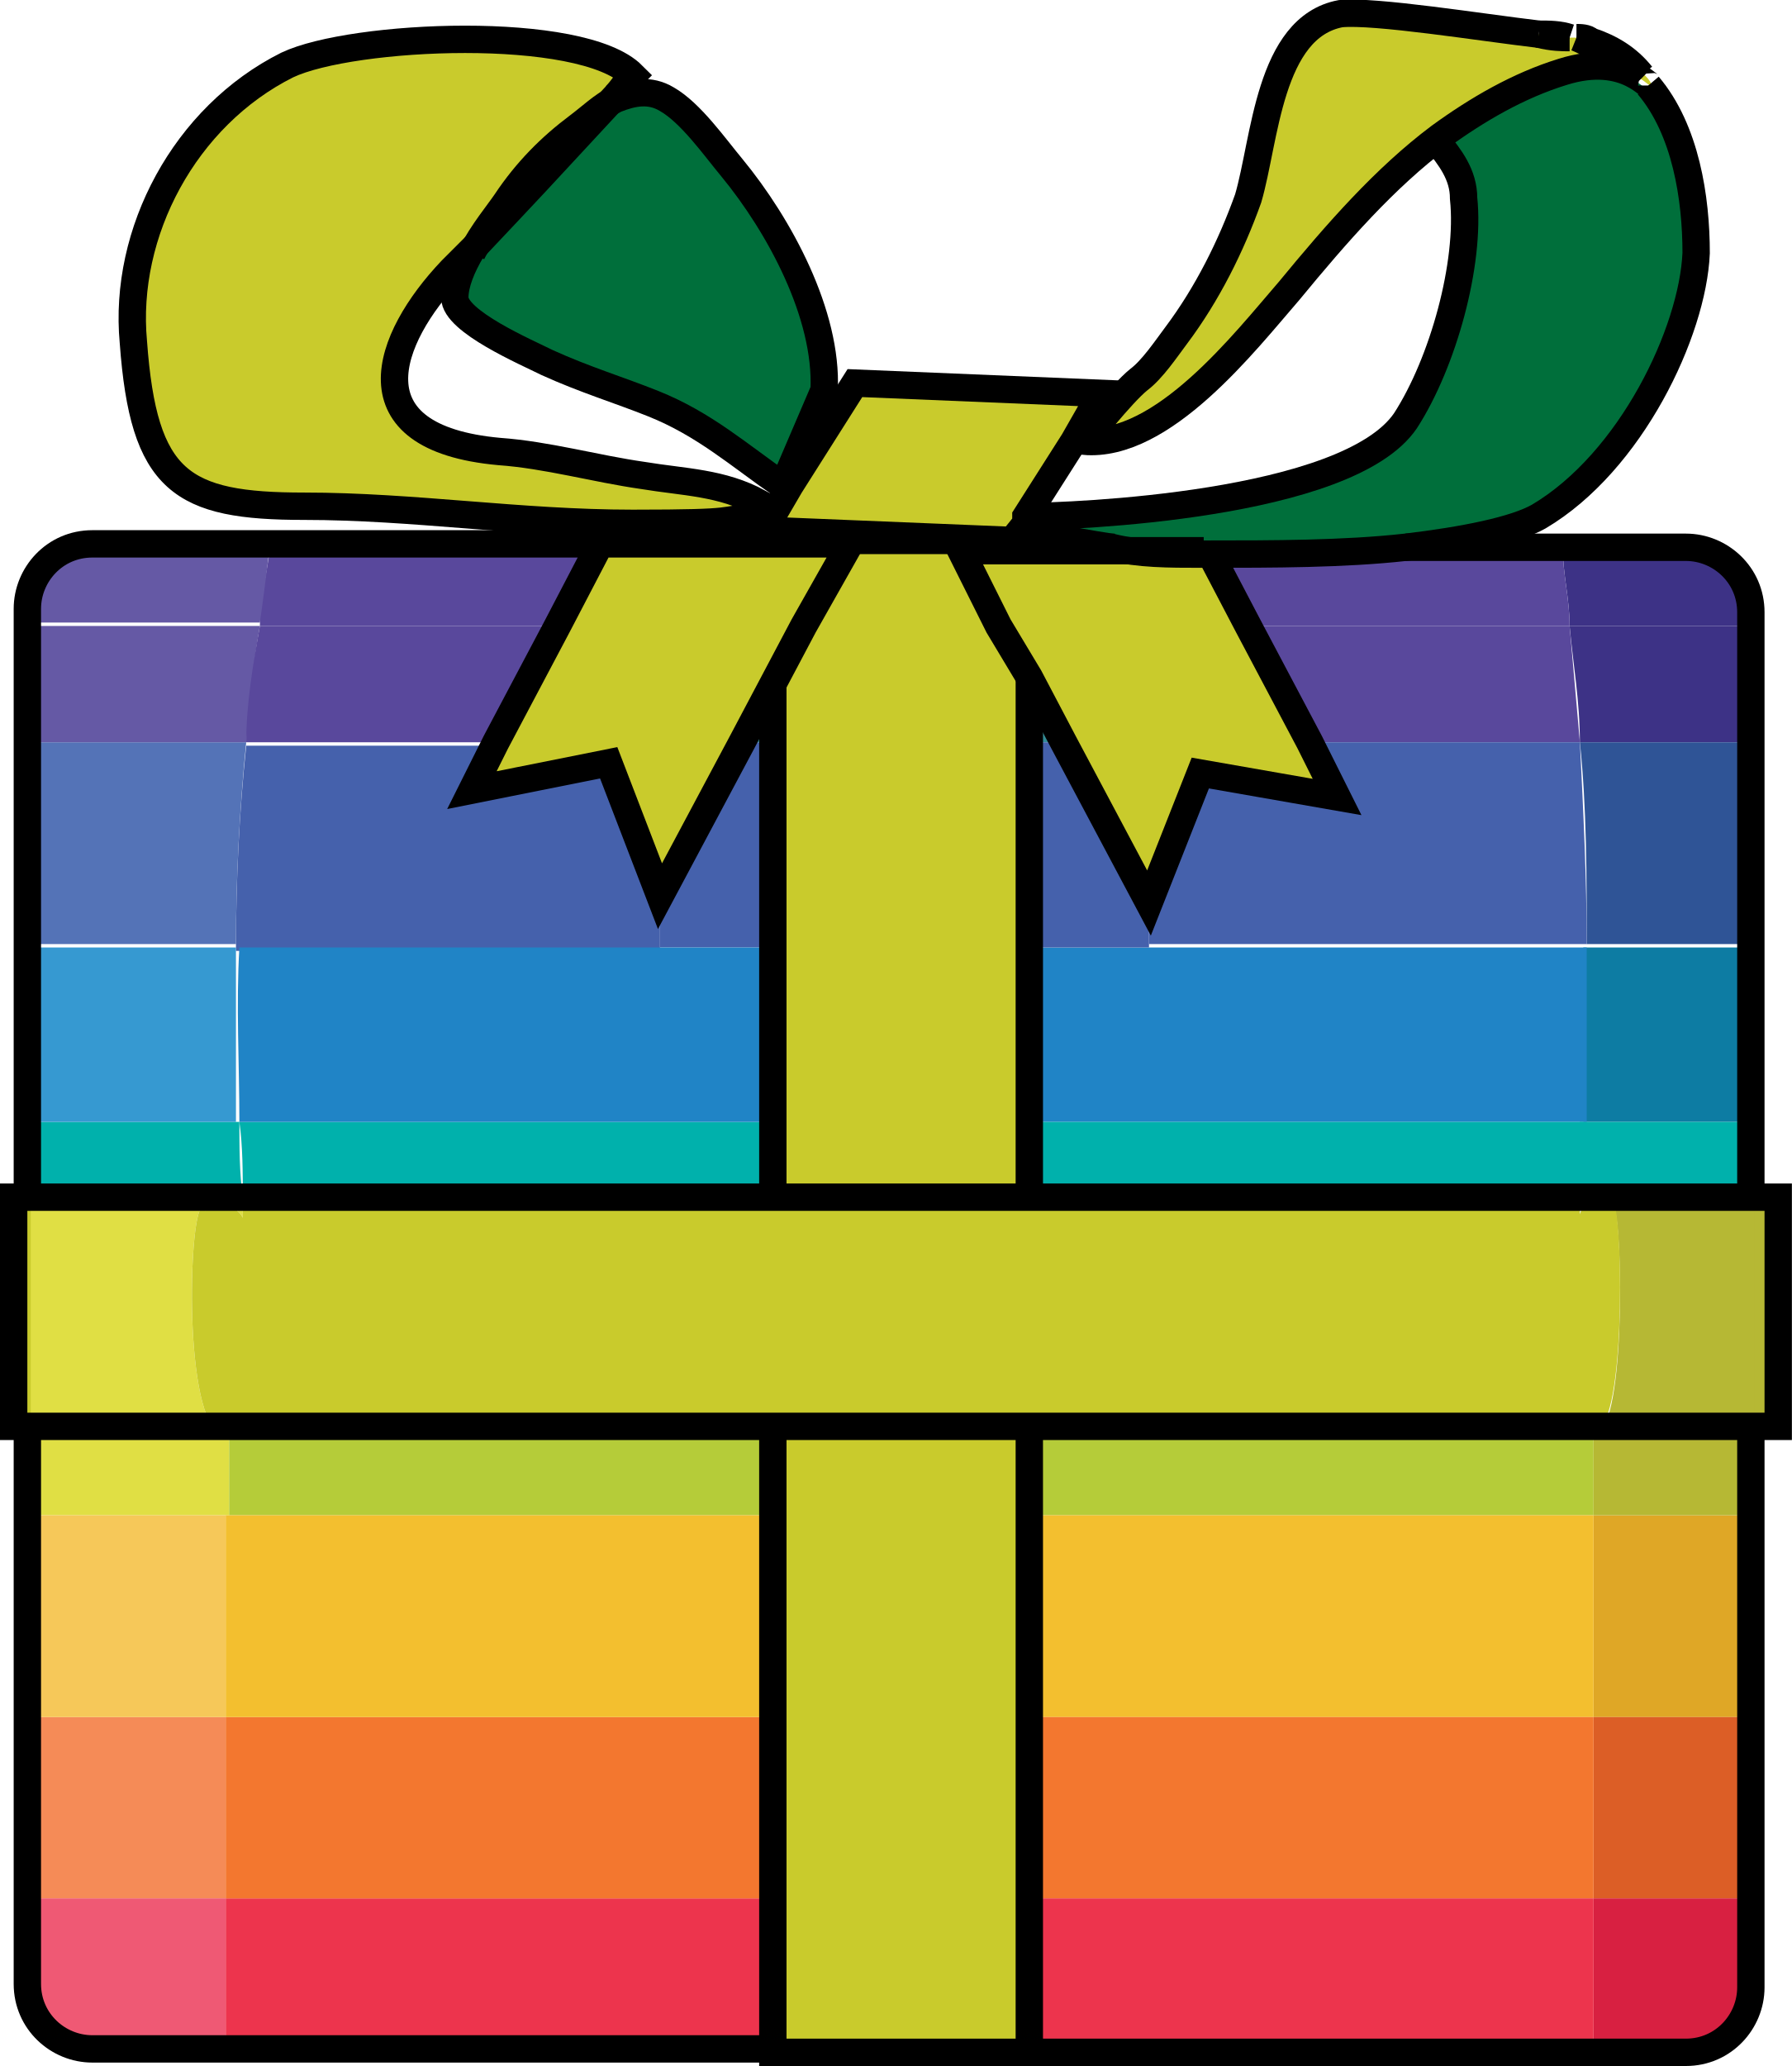
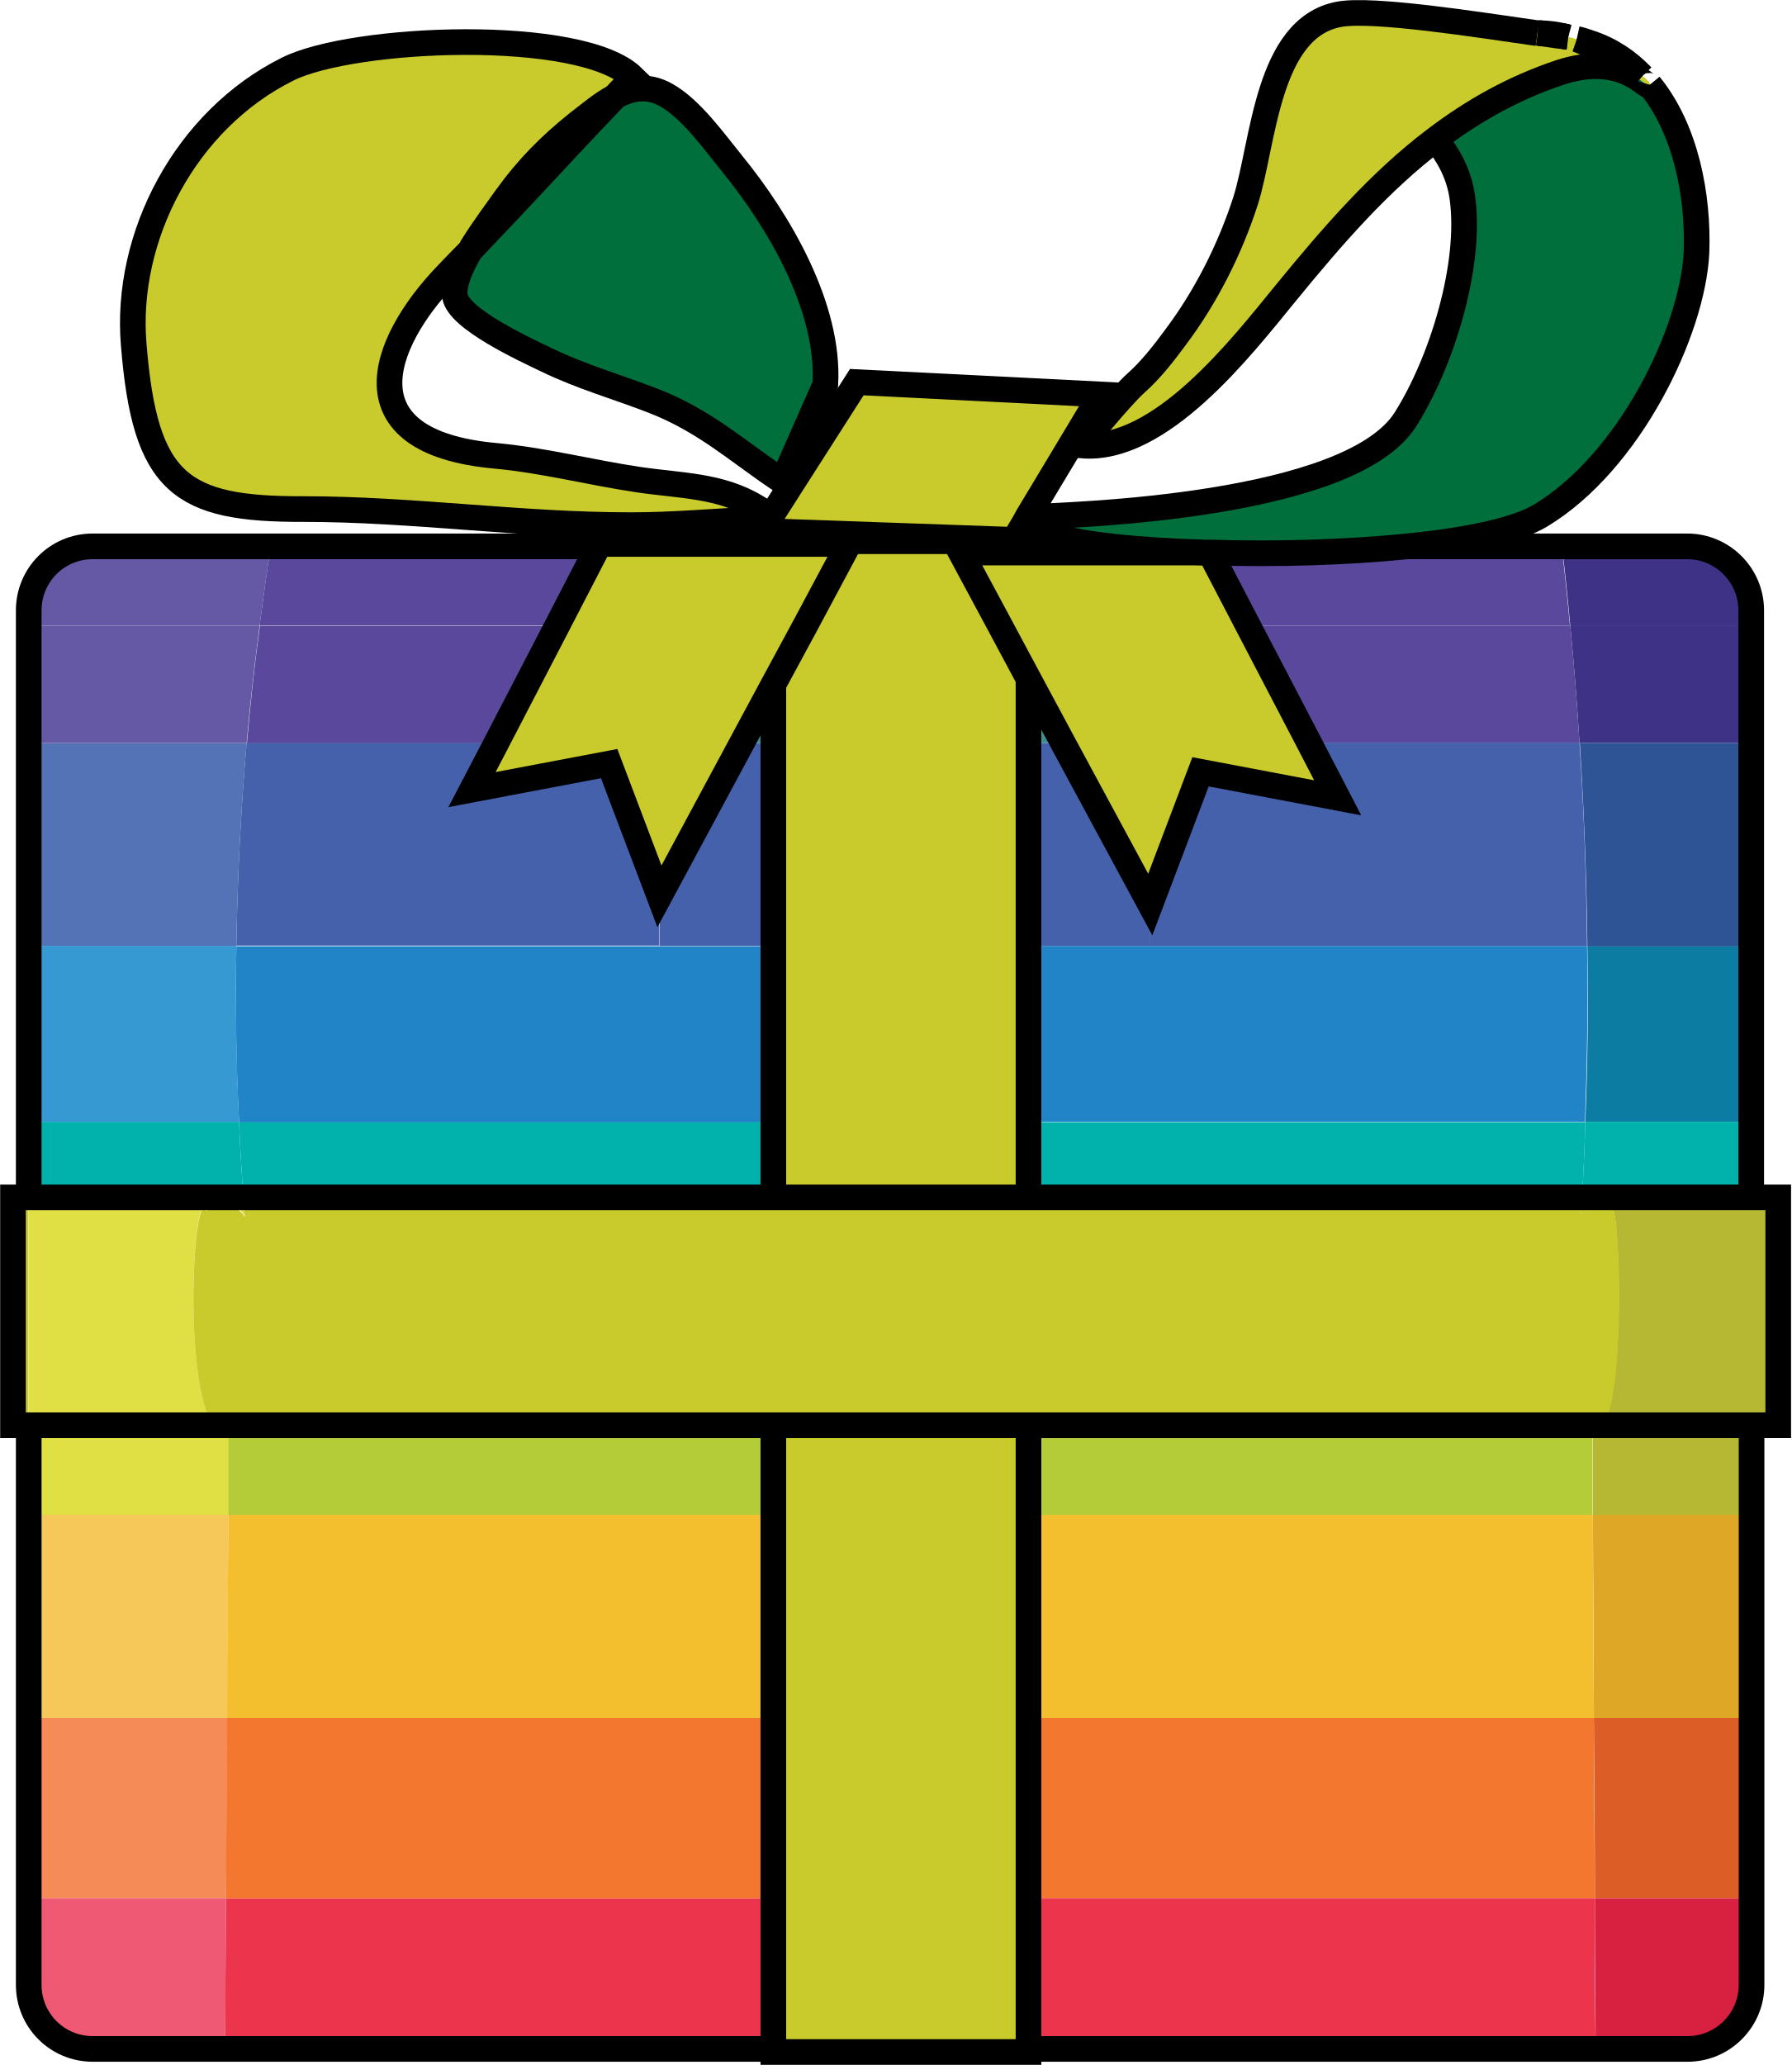
- <svg xmlns="http://www.w3.org/2000/svg" xmlns:xlink="http://www.w3.org/1999/xlink" id="a" width="52.4" height="60.4" viewBox="0 0 52.4 60.4">
+ <svg xmlns="http://www.w3.org/2000/svg" xmlns:xlink="http://www.w3.org/1999/xlink" id="a" width="52.37" height="60.36" viewBox="0 0 52.37 60.36">
  <defs>
-     <style>.e{fill:none;stroke:#000;stroke-width:.8px;}.f{fill:#f58b57;}.f,.g,.h,.i,.j,.k,.l,.m,.n,.o,.p,.q,.r,.s,.t,.u,.v,.w,.x,.y,.z,.aa,.ab,.ac,.ad,.ae,.af{stroke-width:0px;}.g{fill:#5473b7;}.h{fill:#4561ac;}.i{fill:#59489c;}.j{fill:#3699d1;}.k{fill:#3d3286;}.l{fill:#2f5496;}.m{fill:#0d7ca3;}.n{fill:#2084c6;}.o{fill:#c9cb2c;}.p{fill:#e0df44;}.q{fill:#dfa726;}.r{fill:#d82041;}.s{fill:#dc5e26;}.t{fill:#b5cc39;}.u{fill:#b6b834;}.v{fill:#6559a5;}.w{fill:#ef5974;}.x{fill:#f3772f;}.y{fill:#f3bf2f;}.z{fill:#ed344d;}.aa{fill:#f6c859;}.ab{fill:#00b1ac;}.ac{fill:#006f3b;}.ad{fill:url(#b);}.ae{fill:url(#c);}.af{fill:url(#d);}</style>
-     <linearGradient id="b" x1="22.2" y1="45.9" x2="22.2" y2="17.4" gradientUnits="userSpaceOnUse">
+     <style>.e{fill:none;stroke:#000;stroke-width:.75px;}.f{fill:#f58b57;}.f,.g,.h,.i,.j,.k,.l,.m,.n,.o,.p,.q,.r,.s,.t,.u,.v,.w,.x,.y,.z,.aa,.ab,.ac,.ad,.ae,.af{stroke-width:0px;}.g{fill:#5473b7;}.h{fill:#4561ac;}.i{fill:#59489c;}.j{fill:#3699d1;}.k{fill:#3d3286;}.l{fill:#2f5496;}.m{fill:#0d7ca3;}.n{fill:#2084c6;}.o{fill:#c9cb2c;}.p{fill:#e0df44;}.q{fill:#dfa726;}.r{fill:#d82041;}.s{fill:#dc5e26;}.t{fill:#b5cc39;}.u{fill:#b6b834;}.v{fill:#6559a5;}.w{fill:#ef5974;}.x{fill:#f3772f;}.y{fill:#f3bf2f;}.z{fill:#ed344d;}.aa{fill:#f6c859;}.ab{fill:#00b1ac;}.ac{fill:#006f3b;}.ad{fill:url(#b);}.ae{fill:url(#c);}.af{fill:url(#d);}</style>
+     <linearGradient id="b" x1="22.15" y1="45.9" x2="22.15" y2="17.38" gradientUnits="userSpaceOnUse">
      <stop offset="0" stop-color="#ec1c24" />
-       <stop offset="0" stop-color="#ed2e23" />
-       <stop offset="0" stop-color="#f05221" />
-       <stop offset="0" stop-color="#f26e1f" />
+       <stop offset=".01" stop-color="#ed2e23" />
+       <stop offset=".04" stop-color="#f05221" />
+       <stop offset=".07" stop-color="#f26e1f" />
      <stop offset=".1" stop-color="#f4821e" />
-       <stop offset=".1" stop-color="#f58e1e" />
-       <stop offset=".2" stop-color="#f6921e" />
-       <stop offset=".3" stop-color="#ffc10e" />
-       <stop offset=".3" stop-color="#f0c114" />
+       <stop offset=".13" stop-color="#f58e1e" />
+       <stop offset=".16" stop-color="#f6921e" />
+       <stop offset=".31" stop-color="#ffc10e" />
+       <stop offset=".34" stop-color="#f0c114" />
      <stop offset=".4" stop-color="#c8c224" />
-       <stop offset=".5" stop-color="#8bc53f" />
-       <stop offset=".6" stop-color="#00adee" />
-       <stop offset=".7" stop-color="#0083ca" />
-       <stop offset=".8" stop-color="#0071bb" />
-       <stop offset=".8" stop-color="#137bad" />
-       <stop offset=".9" stop-color="#539c7e" />
-       <stop offset=".9" stop-color="#86b75a" />
-       <stop offset=".9" stop-color="#aaca3f" />
-       <stop offset="1" stop-color="#c0d52f" />
+       <stop offset=".48" stop-color="#8bc53f" />
+       <stop offset=".63" stop-color="#00adee" />
+       <stop offset=".74" stop-color="#0083ca" />
+       <stop offset=".81" stop-color="#0071bb" />
+       <stop offset=".82" stop-color="#137bad" />
+       <stop offset=".87" stop-color="#539c7e" />
+       <stop offset=".91" stop-color="#86b75a" />
+       <stop offset=".95" stop-color="#aaca3f" />
+       <stop offset=".98" stop-color="#c0d52f" />
      <stop offset="1" stop-color="#c9da2a" />
    </linearGradient>
-     <linearGradient id="c" x1="30.6" y1="46.7" x2="30.6" y2="17.2" xlink:href="#b" />
-     <linearGradient id="d" x1="32.6" y1="59.9" x2="32.6" y2="16" xlink:href="#b" />
+     <linearGradient id="c" x1="30.58" y1="46.72" x2="30.58" y2="17.24" xlink:href="#b" />
+     <linearGradient id="d" x1="32.62" y1="59.88" x2="32.62" y2="15.97" xlink:href="#b" />
  </defs>
-   <path class="i" d="m7.9,16h9.6l-1.2,2.3H7.6c0-.8.2-1.5.3-2.3h0Z" />
-   <path class="ab" d="m7.1,35c0-.7,0-1.5-.1-2.2h15.6v2.2H7.1Z" />
-   <path class="g" d="m1.1,21.7h6.1c-.2,2-.3,4-.3,5.9H.8v-5.9h.3Z" />
-   <path class="m" d="m51.2,27.7v5.1h-4.9c0-1.7,0-3.4,0-5.1h4.8Z" />
-   <polygon class="h" points="22.6 21.7 22.6 27.7 19.3 27.7 19.3 26.2 21.7 21.7 22.6 21.7" />
-   <path class="k" d="m46.2,21.7c0-1.2-.2-2.3-.3-3.4h5.3v3.4h-5Z" />
-   <path class="t" d="m30.1,41.7h16.8c0,.2-.2.2-.3.2,0,.8,0,1.6,0,2.4h-16.5v-2.6Z" />
-   <rect class="u" x="51.2" y="35" width=".8" height="6.7" />
-   <path class="l" d="m51.2,21.7v5.9h-4.8c0-2,0-4-.2-5.9h5Z" />
-   <path class="ab" d="m.8,35v-2.2h6.2c0,.7,0,1.5.1,2.2H.8Z" />
-   <path class="p" d="m6.2,41.7c.1.2.3.3.5.3,0,.8,0,1.5,0,2.3H.8v-2.6h5.4Z" />
-   <path class="ac" d="m13.3,8.6c0-.3.2-.9.5-1.4h0c1.7-1.8,1.7-1.8,4.2-4.5.5-.3,1-.4,1.5,0,.7.4,1.4,1.4,1.9,2,1.4,1.7,2.8,4.2,2.7,6.5l-1.2,2.8c-1.3-.8-2.2-1.8-3.8-2.4-1.1-.4-2.1-.7-3.1-1.2-.6-.3-2.6-1.2-2.7-1.9Z" />
-   <path class="q" d="m51.2,50.2h-4.6c0-2,0-4,0-5.9h4.6v5.9Z" />
-   <path class="ac" d="m45.9,1.1c-.2,0-.5,0-.9-.1.3,0,.6,0,.9.1Z" />
-   <path class="y" d="m46.6,44.3c0,2,0,4,0,5.9h-16.5v-5.9h16.5Z" />
-   <path class="u" d="m46.9,41.7c.7-1.2.5-7.2.2-6.4-.2-.3-.7-.2-.8.2,0-.2,0-.3,0-.5h5v6.7h-4.3Z" />
-   <path class="k" d="m45.9,18.3c0-.8-.2-1.5-.2-2.3h3.7c1,0,1.9.8,1.9,1.9v.4h-5.3Z" />
-   <path class="p" d="m.8,35h6.3c0,.2,0,.4,0,.6-.2-.4-.8-.5-1.1-.2-.4-.9-.7,4.9.2,6.3H.8v-6.7Z" />
-   <path class="s" d="m46.6,55.5c0-1.8,0-3.5,0-5.3h4.6v5.3h-4.6Z" />
-   <path class="i" d="m46.2,21.7h-7.9l-1.8-3.4h9.4c.1,1.1.2,2.3.3,3.4Z" />
-   <path class="h" d="m6.9,27.7c0-2,.1-4,.3-5.9h7.3l-.7,1.4,4-.8,1.5,3.9v1.5H6.9Z" />
-   <path class="n" d="m46.4,27.7c0,1.7,0,3.4,0,5.1h-16.3v-5.1h16.3Z" />
-   <path class="ac" d="m41.1,16c-1.8.2-3.9.2-5.8.2h0s-.2,0-.2,0c-.9,0-1.8,0-2.6-.2h8.6Z" />
-   <path class="t" d="m6.7,42c-.2,0-.3,0-.5-.3h16.4v2.6H6.7c0-.8,0-1.5,0-2.3Z" />
-   <path class="v" d="m.8,21.7v-3.4h6.8c-.2,1.1-.3,2.3-.4,3.4H.8Z" />
-   <path class="f" d="m6.6,50.2c0,1.8,0,3.5,0,5.3H.8v-5.3h5.8Z" />
-   <path class="x" d="m46.6,50.2c0,1.8,0,3.5,0,5.3h-16.6v-5.3h16.5Z" />
-   <path class="v" d="m.8,17.8c0-1,.8-1.9,1.9-1.9h5.2c-.1.8-.2,1.6-.3,2.3H.8v-.4Z" />
-   <polygon class="ad" points="22.6 20 22.6 21.7 21.7 21.7 22.6 20" />
-   <path class="n" d="m22.6,32.8H7c0-1.7-.1-3.4,0-5.1h15.7v5.1Z" />
-   <path class="h" d="m39.1,23.3l-.8-1.6h7.9c.1,2,.2,4,.2,5.9h-12.8v-1.2l1.5-3.9,4,.8Z" />
-   <path class="ac" d="m35.4,16.1h0c0,0-.1,0-.2,0h.2Z" />
-   <path class="ac" d="m30,15.1c1.3,0,9.4-.3,11.1-2.8,1.1-1.7,1.9-4.6,1.7-6.5,0-.7-.4-1.2-.8-1.7,1.1-.8,2.3-1.5,3.6-1.9,1.9-.6,2.6.6,2.6.4,1.1,1.3,1.4,3.3,1.4,4.9-.1,2.3-1.9,6.1-4.6,7.7-.7.4-2.2.7-3.9.9h-8.6c-1.3-.2-2.3-.4-2.6-.7v-.2Z" />
-   <polygon class="ae" points="30.1 21.7 30.1 19.8 31.1 21.7 30.1 21.7" />
-   <path class="r" d="m51.2,55.5v2.5c0,1-.8,1.9-1.9,1.9h-2.7c0-1.5,0-2.9,0-4.4h4.6Z" />
-   <path class="z" d="m6.6,59.9c0-1.5,0-2.9,0-4.4h16v4.4H6.6Z" />
-   <path class="i" d="m7.6,18.3h8.7l-1.8,3.4h-7.3c0-1.1.2-2.3.4-3.4Z" />
-   <path class="aa" d="m.8,44.3h5.8c0,2,0,4,0,5.9H.8v-5.9Z" />
-   <path class="ab" d="m51.2,35h-5c0-.7,0-1.5,0-2.2h4.9v2.2Z" />
-   <path class="x" d="m22.6,50.2v5.3H6.6c0-1.8,0-3.5,0-5.3h16Z" />
-   <path class="ac" d="m48,2.2c-.4-.3-1.4-.9-1.9-1.1.1,0,.3,0,.4.1.6.2,1.1.5,1.5,1Z" />
-   <path class="y" d="m22.6,44.3v5.9H6.6c0-2,0-4,0-5.9h15.9Z" />
-   <path class="ab" d="m46.3,32.8c0,.7,0,1.5,0,2.2h-16.2v-2.2h16.3Z" />
-   <path class="w" d="m6.6,55.5c0,1.5,0,2.9,0,4.4h-3.9c-1,0-1.9-.8-1.9-1.9v-2.5h5.8Z" />
-   <path class="af" d="m30.1,16.1v-.2h2.5c.8,0,1.7.1,2.6.2h-5.1Z" />
-   <path class="z" d="m46.6,55.5c0,1.5,0,2.9,0,4.4h-16.6v-4.4h16.6Z" />
-   <path class="i" d="m35.4,16.2c1.9,0,4,0,5.8-.2h4.5c0,.8.2,1.5.2,2.3h-9.4l-1.1-2.1Z" />
-   <path class="u" d="m46.6,41.9c.1,0,.2,0,.3-.2h4.3v2.6h-4.6c0-.8,0-1.6,0-2.4Z" />
-   <polygon class="h" points="31.1 21.7 33.6 26.4 33.6 27.7 30.1 27.7 30.1 21.7 31.1 21.7" />
-   <path class="o" d="m18.4,15.4c1.2,0,2.4-.1,3.7-.2,0-.1,0-.2,0-.4-1.1-.6-2.2-.6-3.4-.8-1.4-.2-2.8-.6-4.2-.7-4.4-.4-3.3-3.3-1.4-5.3.3-.3.5-.5.7-.7h0c1.7-1.8,1.7-1.8,4.2-4.5.2-.2.3-.4.5-.6-1.5-1.5-8.2-1.2-10.1-.3-3,1.5-4.8,4.9-4.5,8.1.3,4.1,1.4,4.8,5,4.8,3.2,0,6.3.5,9.6.5Z" />
-   <path class="o" d="m48,2.2c-.4-.3-1.4-.9-1.9-1.1,0,0-.2,0-.2,0h0c-.2,0-.5,0-.9-.1h0c-1.7-.2-4.8-.7-5.8-.6-2.1.4-2.2,3.7-2.7,5.4-.5,1.4-1.2,2.8-2.1,4-.3.4-.7,1-1.1,1.3-.5.4-1.6,1.8-1.6,1.8,2.3.2,4.7-2.9,6-4.4,1.4-1.7,2.8-3.3,4.4-4.5,1.1-.8,2.3-1.5,3.6-1.9,1.9-.6,2.6.6,2.6.4h0c0,0,0-.1-.2-.3Z" />
-   <rect class="o" x=".4" y="35" width=".5" height="6.7" />
-   <path class="o" d="m47,35.3c-.2-.3-.7-.2-.8.2,0-.2,0-.3,0-.5h-16.2v-15.2l1,1.9,2.5,4.7,1.5-3.9,4,.8-.8-1.6-1.8-3.4-1.1-2.1c0,0-.1,0-.2,0h-5.1v-.3h-7.5c0,0-5.1,0-5.1,0h0c0,0-1.2,2.4-1.2,2.4l-1.8,3.4-.7,1.4,4-.8,1.5,3.9,2.4-4.5.9-1.7v15H7.1c0,.2,0,.4,0,.6-.2-.4-.8-.5-1.1-.2-.4-.9-.7,4.9.2,6.3h16.4v18.2h0c0,0,7.5,0,7.5,0h0v-18.3h16.8c.7-1.2.5-7.2.2-6.4Z" />
-   <polygon class="o" points="30 15.3 30 15.1 31.4 12.9 32.2 11.5 25 11.2 23.1 14.2 22.4 15.4 22.3 15.5 29.6 15.8 30 15.3" />
-   <path class="j" d="m6.9,27.7c0,1.7,0,3.4,0,5.1H.8v-5.1h6.1Z" />
-   <path class="e" d="m51.2,41.7v16.4c0,1-.8,1.9-1.9,1.9h-19.3" />
-   <path class="e" d="m41.1,16h8.2c1,0,1.9.8,1.9,1.9v17.2" />
-   <line class="e" x1="30.1" y1="16" x2="32.6" y2="16" />
-   <path class="e" d="m.8,35v-17.2c0-1,.8-1.9,1.9-1.9h14.8" />
-   <path class="e" d="m22.6,59.9H2.7c-1,0-1.9-.8-1.9-1.9v-16.4" />
-   <polyline class="e" points="30.1 41.7 30.1 44.3 30.1 50.2 30.1 55.5 30.1 59.9 30.1 60 22.6 60 22.6 59.9 22.6 55.5 22.6 50.2 22.6 44.3 22.6 41.7" />
-   <polyline class="e" points="30.1 19.8 30.1 21.7 30.1 27.7 30.1 32.8 30.1 35" />
-   <polyline class="e" points="22.6 15.9 22.6 15.8 30.1 15.8 30.1 16 30.1 16.1" />
-   <polyline class="e" points="22.6 35 22.6 32.8 22.6 27.7 22.6 21.7 22.6 20" />
-   <polygon class="e" points="51.2 35 52 35 52 41.7 51.2 41.7 46.9 41.7 30.1 41.7 22.6 41.7 6.2 41.7 .8 41.7 .4 41.7 .4 35 .8 35 7.1 35 22.6 35 30.1 35 46.2 35 51.2 35" />
-   <polyline class="e" points="35.4 16.2 36.5 18.3 38.3 21.7 39.1 23.3 35.1 22.6 33.6 26.4 31.1 21.7 30.1 19.8 29.2 18.3 28.1 16.1 30.1 16.1 35.2 16.1" />
-   <path class="e" d="m48.2,2.5c1.1,1.3,1.4,3.3,1.4,4.9-.1,2.3-1.9,6.1-4.6,7.7-.7.4-2.2.7-3.9.9-1.8.2-3.9.2-5.8.2,0,0-.1,0-.2,0-.9,0-1.8,0-2.6-.2-1.3-.2-2.3-.4-2.6-.7" />
-   <path class="e" d="m46.1,1.1c.1,0,.3,0,.4.1.6.2,1.1.5,1.5,1" />
-   <path class="e" d="m45,1c.3,0,.6,0,.9.1" />
-   <path class="e" d="m30,15.1c1.3,0,9.4-.3,11.1-2.8,1.1-1.7,1.9-4.6,1.7-6.5,0-.7-.4-1.2-.8-1.7" />
-   <path class="e" d="m45,1c-1.7-.2-4.8-.7-5.8-.6-2.1.4-2.2,3.7-2.7,5.4-.5,1.4-1.2,2.8-2.1,4-.3.4-.7,1-1.1,1.3-.5.4-1.6,1.8-1.6,1.8,2.3.2,4.7-2.9,6-4.4,1.4-1.7,2.8-3.3,4.4-4.5,1.1-.8,2.3-1.5,3.6-1.9,1.9-.6,2.6.6,2.6.4" />
-   <path class="e" d="m45.9,1.1c-.2,0-.5,0-.9-.1" />
-   <path class="e" d="m48,2.2c-.4-.3-1.4-.9-1.9-1.1" />
-   <polygon class="e" points="30 15.3 29.6 15.8 22.3 15.5 22.4 15.4 23.1 14.2 25 11.2 32.2 11.5 31.4 12.9 30 15.1 30 15.3" />
-   <path class="e" d="m13.8,7.3c-.3.5-.5,1-.5,1.4,0,.7,2.1,1.6,2.7,1.9,1.1.5,2.1.8,3.1,1.2,1.5.6,2.5,1.5,3.8,2.4l1.2-2.8c.1-2.2-1.3-4.8-2.7-6.5-.5-.6-1.2-1.6-1.9-2-.5-.3-1-.2-1.5,0-.4.2-.7.5-1.1.8-.8.6-1.5,1.3-2.1,2.2-.2.3-.7.9-1,1.5" />
-   <path class="e" d="m18,2.8c.2-.2.3-.4.5-.6-1.5-1.5-8.2-1.2-10.1-.3-3,1.5-4.8,4.9-4.5,8.1.3,4.1,1.4,4.8,5,4.8,3.2,0,6.3.5,9.6.5s2.4-.1,3.7-.2c0-.1,0-.2,0-.4-1.1-.6-2.2-.6-3.4-.8-1.4-.2-2.8-.6-4.2-.7-4.4-.4-3.3-3.3-1.4-5.3.3-.3.5-.5.7-.7h0c1.7-1.8,1.7-1.8,4.2-4.5Z" />
-   <polygon class="e" points="14.5 21.7 13.8 23.1 17.8 22.3 19.3 26.2 21.7 21.7 22.6 20 23.5 18.3 24.8 16 24.8 15.9 22.6 15.9 17.5 15.9 17.5 16 16.3 18.3 14.5 21.7" />
+   <path class="i" d="m7.91,15.97h9.58l-1.2,2.31H7.59c.1-.76.2-1.5.32-2.26v-.06Z" />
+   <path class="ab" d="m7.12,35c-.06-.74-.1-1.47-.13-2.21h15.62v2.21H7.12Z" />
+   <path class="g" d="m1.13,21.72h6.08c-.17,1.98-.27,3.96-.3,5.94H.84v-5.94h.29Z" />
+   <path class="m" d="m51.21,27.65v5.14h-4.86c.07-1.71.09-3.43.06-5.14h4.8Z" />
+   <polygon class="h" points="22.61 21.72 22.61 27.65 19.28 27.65 19.28 26.2 21.69 21.72 22.61 21.72" />
+   <path class="k" d="m46.18,21.72c-.07-1.15-.16-2.3-.27-3.43h5.3v3.43h-5.03Z" />
+   <path class="t" d="m30.07,41.66h16.8c-.09.15-.19.24-.31.23,0,.79,0,1.6,0,2.39h-16.5v-2.62Z" />
+   <rect class="u" x="51.21" y="35" width=".78" height="6.65" />
+   <path class="l" d="m51.21,21.72v5.94h-4.8c-.02-1.99-.1-3.96-.22-5.94h5.03Z" />
+   <path class="ab" d="m.84,35v-2.21h6.15c.03.74.07,1.47.13,2.21H.84Z" />
+   <path class="p" d="m6.24,41.66c.12.2.27.31.46.3,0,.77,0,1.55,0,2.32H.84v-2.62h5.4Z" />
+   <path class="ac" d="m13.3,8.65c-.05-.34.17-.85.47-1.36h0c1.71-1.79,1.71-1.82,4.19-4.46.46-.26.97-.36,1.51-.05.73.41,1.4,1.37,1.93,2.01,1.38,1.69,2.85,4.2,2.72,6.45l-1.25,2.83c-1.27-.84-2.25-1.76-3.77-2.35-1.08-.42-2.07-.69-3.13-1.2-.62-.3-2.6-1.2-2.68-1.87Z" />
+   <path class="q" d="m51.21,50.22h-4.61c0-1.98-.02-3.95-.03-5.94h4.64v5.94Z" />
+   <path class="ac" d="m45.85,1.08c-.18-.02-.49-.06-.89-.12.3,0,.59.04.89.12Z" />
+   <path class="y" d="m46.57,44.28c0,1.99.02,3.96.03,5.94h-16.52v-5.94h16.5Z" />
+   <path class="u" d="m46.87,41.66c.71-1.25.46-7.24.17-6.35-.23-.3-.67-.2-.81.18,0-.16.02-.32.02-.48h4.96v6.65h-4.34Z" />
+   <path class="k" d="m45.91,18.29c-.07-.77-.15-1.55-.24-2.31h3.67c1.03,0,1.87.84,1.87,1.87v.45h-5.3Z" />
+   <path class="p" d="m.84,35h6.28c0,.18.02.37.04.55-.21-.39-.8-.48-1.12-.18-.37-.86-.72,4.89.2,6.29H.84v-6.65Z" />
+   <path class="s" d="m46.63,55.49c0-1.75-.02-3.51-.03-5.27h4.61v5.27h-4.58Z" />
+   <path class="i" d="m46.18,21.72h-7.9l-1.78-3.43h9.41c.11,1.13.2,2.28.27,3.43Z" />
+   <path class="h" d="m6.91,27.65c.03-1.98.13-3.96.3-5.94h7.29l-.71,1.37,4.01-.77,1.47,3.88v1.45H6.91Z" />
+   <path class="n" d="m46.4,27.65c.03,1.71,0,3.43-.06,5.14h-16.27v-5.14h16.33Z" />
+   <path class="ac" d="m41.13,15.97c-1.78.18-3.86.24-5.75.18h0s-.22,0-.22,0c-.95-.03-1.84-.09-2.61-.17h8.58Z" />
+   <path class="t" d="m6.69,41.96c-.18,0-.34-.1-.46-.3h16.38v2.62H6.68c0-.77,0-1.55,0-2.32Z" />
+   <path class="v" d="m.84,21.72v-3.43h6.75c-.15,1.14-.28,2.29-.38,3.43H.84Z" />
+   <path class="f" d="m6.64,50.22c0,1.76-.02,3.52-.03,5.27H.84v-5.27h5.8Z" />
+   <path class="x" d="m46.6,50.22c0,1.76.02,3.52.03,5.27h-16.55v-5.27h16.52Z" />
+   <path class="v" d="m.84,17.84c0-1.03.83-1.87,1.87-1.87h5.2v.06c-.12.76-.22,1.5-.32,2.26H.84v-.45Z" />
+   <polygon class="ad" points="22.61 20.01 22.61 21.72 21.69 21.72 22.61 20.01" />
+   <path class="n" d="m22.61,32.8H6.99c-.09-1.71-.11-3.43-.08-5.14h15.7v5.14Z" />
+   <path class="h" d="m39.11,23.32l-.83-1.61h7.9c.13,1.98.2,3.95.22,5.94h-12.78v-1.21l1.47-3.88,4.01.77Z" />
+   <path class="ac" d="m35.38,16.15h0c-.08,0-.15,0-.22,0h.22Z" />
+   <path class="ac" d="m30.04,15.11c1.28-.05,9.42-.28,11.05-2.85,1.07-1.69,1.95-4.55,1.66-6.52-.1-.66-.4-1.21-.79-1.68,1.08-.82,2.26-1.49,3.63-1.95,1.91-.63,2.58.56,2.64.36,1.07,1.31,1.43,3.26,1.37,4.9-.11,2.29-1.95,6.12-4.56,7.69-.71.43-2.17.73-3.9.9h-8.58c-1.35-.15-2.32-.4-2.6-.71l.09-.15Z" />
+   <polygon class="ae" points="30.07 21.72 30.07 19.84 31.08 21.72 30.07 21.72" />
+   <path class="r" d="m51.21,55.49v2.53c0,1.03-.84,1.87-1.87,1.87h-2.69c0-1.46-.02-2.93-.02-4.4h4.58Z" />
+   <path class="z" d="m6.58,59.89c0-1.46.02-2.93.03-4.4h16v4.4H6.58Z" />
+   <path class="i" d="m7.59,18.29h8.7l-1.78,3.43h-7.29c.1-1.14.22-2.29.38-3.43Z" />
+   <path class="aa" d="m.84,44.28h5.84c-.02,1.99-.03,3.96-.04,5.94H.84v-5.94Z" />
+   <path class="ab" d="m51.21,35h-4.96c.05-.74.08-1.47.1-2.21h4.86v2.21Z" />
+   <path class="x" d="m22.61,50.22v5.27H6.61c0-1.75.02-3.51.03-5.27h15.97Z" />
+   <path class="ac" d="m48.01,2.23c-.44-.35-1.4-.9-1.91-1.08.14.03.26.07.4.12.6.2,1.1.54,1.51.97Z" />
+   <path class="y" d="m22.61,44.28v5.94H6.64c0-1.98.02-3.95.04-5.94h15.93Z" />
+   <path class="ab" d="m46.35,32.8c-.02.74-.05,1.47-.1,2.21h-16.18v-2.21h16.27Z" />
+   <path class="w" d="m6.61,55.49c0,1.47-.02,2.93-.03,4.4h-3.87c-1.04,0-1.87-.84-1.87-1.87v-2.53h5.77Z" />
+   <path class="af" d="m30.07,16.15v-.17h2.48c.77.09,1.66.15,2.61.17h-5.09Z" />
+   <path class="z" d="m46.63,55.49c0,1.47,0,2.93.02,4.4h-16.57v-4.4h16.55Z" />
+   <path class="i" d="m35.38,16.16c1.89.06,3.97,0,5.75-.18h4.53c.09.77.17,1.54.24,2.31h-9.41l-1.11-2.13Z" />
+   <path class="u" d="m46.56,41.89c.12,0,.22-.08.31-.23h4.34v2.62h-4.64c0-.79,0-1.6,0-2.39Z" />
+   <polygon class="h" points="31.08 21.72 33.63 26.44 33.63 27.65 30.07 27.65 30.07 21.72 31.08 21.72" />
+   <path class="o" d="m18.43,15.35c1.23,0,2.43-.11,3.67-.17.03-.12.03-.24,0-.36-1.06-.64-2.23-.62-3.44-.8-1.42-.21-2.78-.57-4.22-.7-4.36-.41-3.34-3.26-1.38-5.3.26-.27.49-.51.71-.73h0c1.71-1.79,1.71-1.82,4.19-4.46.17-.18.35-.37.54-.57-1.5-1.48-8.18-1.21-10.1-.25-2.98,1.48-4.77,4.89-4.5,8.06.33,4.07,1.37,4.81,4.96,4.8,3.2,0,6.34.47,9.57.47Z" />
+   <path class="o" d="m48.01,2.23c-.44-.35-1.4-.9-1.91-1.08-.1-.03-.16-.06-.22-.06h-.03c-.18-.02-.49-.06-.89-.12h0c-1.69-.24-4.83-.74-5.81-.55-2.1.4-2.19,3.75-2.72,5.44-.46,1.43-1.17,2.83-2.06,4.01-.32.44-.74.97-1.14,1.32-.47.42-1.61,1.83-1.61,1.83,2.31.22,4.7-2.89,5.97-4.44,1.39-1.7,2.76-3.28,4.39-4.51,1.08-.82,2.26-1.49,3.63-1.95,1.91-.63,2.58.56,2.64.36h0c0-.06-.09-.15-.22-.25Z" />
+   <rect class="o" x=".37" y="35" width=".46" height="6.65" />
+   <path class="o" d="m47.04,35.3c-.23-.3-.67-.2-.81.18,0-.16.02-.32.02-.48h-16.18v-15.17l1.01,1.88,2.55,4.73,1.47-3.88,4.01.77-.83-1.61-1.78-3.43-1.11-2.13c-.08,0-.15,0-.22,0h-5.09v-.33h-7.46v.09h-5.09l-.04.07-1.2,2.32-1.78,3.43-.71,1.37,4.01-.77,1.47,3.88,2.41-4.48.92-1.7v14.99H7.12c0,.18.02.37.04.55-.21-.39-.8-.48-1.12-.18-.37-.86-.72,4.89.2,6.29h16.38v18.33h7.46v-18.33h16.8c.71-1.25.46-7.24.17-6.35Z" />
+   <polygon class="o" points="29.96 15.26 30.04 15.11 31.38 12.88 32.19 11.53 25.05 11.17 23.1 14.22 22.38 15.35 22.28 15.52 29.65 15.78 29.96 15.26" />
+   <path class="j" d="m6.91,27.65c-.03,1.71,0,3.43.08,5.14H.84v-5.14h6.07Z" />
+   <path class="e" d="m51.21,41.66v16.36c0,1.03-.84,1.87-1.87,1.87h-19.27" />
+   <path class="e" d="m41.13,15.97h8.2c1.03,0,1.87.84,1.87,1.87v17.16" />
+   <line class="e" x1="30.07" y1="15.97" x2="32.55" y2="15.97" />
+   <path class="e" d="m.84,35v-17.16c0-1.03.83-1.87,1.87-1.87h14.78" />
+   <path class="e" d="m22.61,59.89H2.71c-1.04,0-1.87-.84-1.87-1.87v-16.36" />
+   <polyline class="e" points="30.07 41.66 30.07 44.28 30.07 50.22 30.07 55.49 30.07 59.89 30.07 59.98 22.61 59.98 22.61 59.89 22.61 55.49 22.61 50.22 22.61 44.28 22.61 41.66" />
+   <polyline class="e" points="30.07 19.84 30.07 21.72 30.07 27.65 30.07 32.8 30.07 35" />
+   <polyline class="e" points="22.61 15.9 22.61 15.82 30.07 15.82 30.07 15.97 30.07 16.15" />
+   <polyline class="e" points="22.61 35 22.61 32.8 22.61 27.65 22.61 21.72 22.61 20.01" />
+   <polygon class="e" points="51.21 35 51.99 35 51.99 41.66 51.21 41.66 46.87 41.66 30.07 41.66 22.61 41.66 6.24 41.66 .84 41.66 .38 41.66 .38 35 .84 35 7.12 35 22.61 35 30.07 35 46.25 35 51.21 35" />
+   <polyline class="e" points="35.38 16.16 36.49 18.29 38.28 21.72 39.11 23.32 35.1 22.56 33.63 26.44 31.08 21.72 30.07 19.84 29.24 18.29 28.09 16.15 30.07 16.15 35.16 16.15" />
+   <path class="e" d="m48.23,2.48c1.07,1.31,1.43,3.26,1.37,4.9-.11,2.29-1.95,6.12-4.56,7.69-.71.43-2.17.73-3.9.9-1.78.18-3.86.24-5.75.18-.08,0-.15,0-.22,0-.95-.03-1.84-.09-2.61-.17-1.35-.15-2.32-.4-2.6-.71" />
+   <path class="e" d="m46.1,1.14c.14.03.26.07.4.12.6.2,1.1.54,1.51.97" />
+   <path class="e" d="m44.96.97c.3,0,.59.04.89.12" />
+   <path class="e" d="m30.04,15.11c1.28-.05,9.42-.28,11.05-2.85,1.07-1.69,1.95-4.55,1.66-6.52-.1-.66-.4-1.21-.79-1.68" />
+   <path class="e" d="m44.95.97c-1.69-.24-4.83-.74-5.81-.55-2.1.4-2.19,3.75-2.72,5.44-.46,1.43-1.17,2.83-2.06,4.01-.32.44-.74.97-1.14,1.32-.47.42-1.61,1.83-1.61,1.83,2.31.22,4.7-2.89,5.97-4.44,1.39-1.7,2.76-3.28,4.39-4.51,1.08-.82,2.26-1.49,3.63-1.95,1.91-.63,2.58.56,2.64.36" />
+   <path class="e" d="m45.85,1.08c-.18-.02-.49-.06-.89-.12" />
+   <path class="e" d="m48.01,2.23c-.44-.35-1.4-.9-1.91-1.08" />
+   <polygon class="e" points="29.96 15.26 29.65 15.78 22.28 15.52 22.38 15.35 23.1 14.22 25.05 11.17 32.19 11.53 31.38 12.88 30.04 15.11 29.96 15.26" />
+   <path class="e" d="m13.77,7.29c-.3.5-.52,1.02-.47,1.36.09.67,2.06,1.57,2.68,1.87,1.06.51,2.05.78,3.13,1.2,1.52.59,2.5,1.51,3.77,2.35l1.25-2.83c.13-2.25-1.35-4.77-2.72-6.45-.52-.64-1.2-1.6-1.93-2.01-.54-.31-1.05-.21-1.51.05-.38.2-.74.51-1.08.77-.79.63-1.46,1.3-2.08,2.16-.23.33-.68.92-1.04,1.51" />
+   <path class="e" d="m17.97,2.84c.17-.18.35-.37.54-.57-1.5-1.48-8.18-1.21-10.1-.25-2.98,1.48-4.77,4.89-4.5,8.06.33,4.07,1.37,4.81,4.96,4.8,3.2,0,6.34.47,9.57.47,1.23,0,2.43-.11,3.67-.17.03-.12.03-.24,0-.36-1.06-.64-2.23-.62-3.44-.8-1.42-.21-2.78-.57-4.22-.7-4.36-.41-3.34-3.26-1.38-5.3.26-.27.49-.51.71-.73h0c1.71-1.79,1.71-1.82,4.19-4.46Z" />
+   <polygon class="e" points="14.51 21.72 13.8 23.08 17.81 22.32 19.28 26.2 21.69 21.72 22.61 20.01 23.54 18.29 24.78 15.97 24.82 15.9 22.61 15.9 17.53 15.9 17.49 15.97 16.29 18.29 14.51 21.72" />
</svg>
